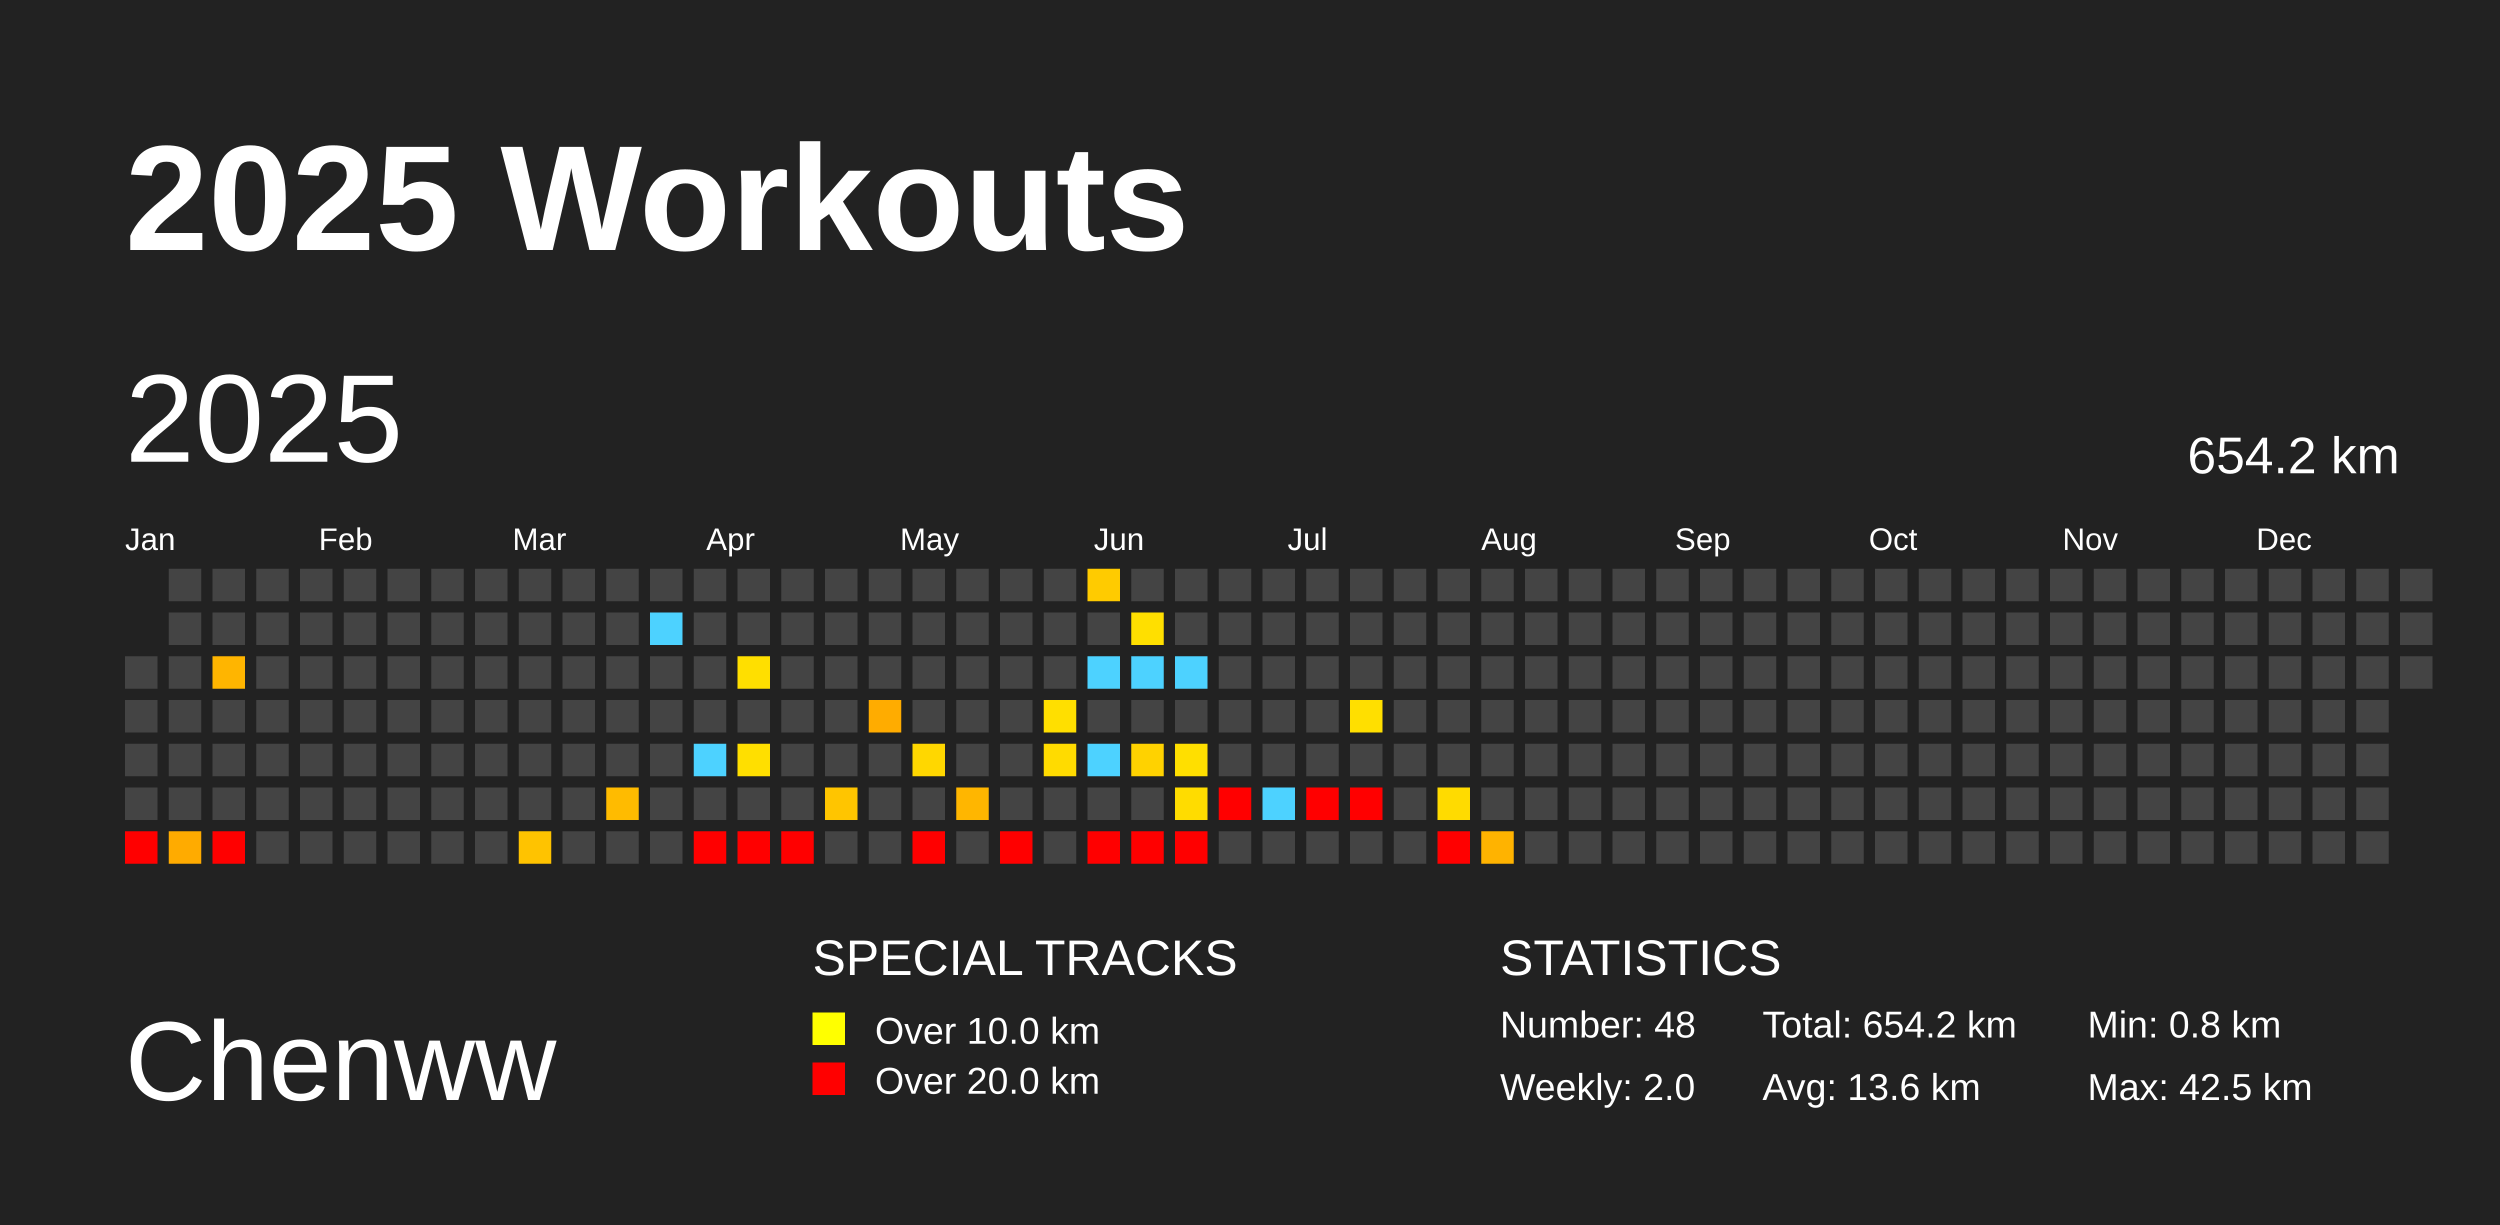
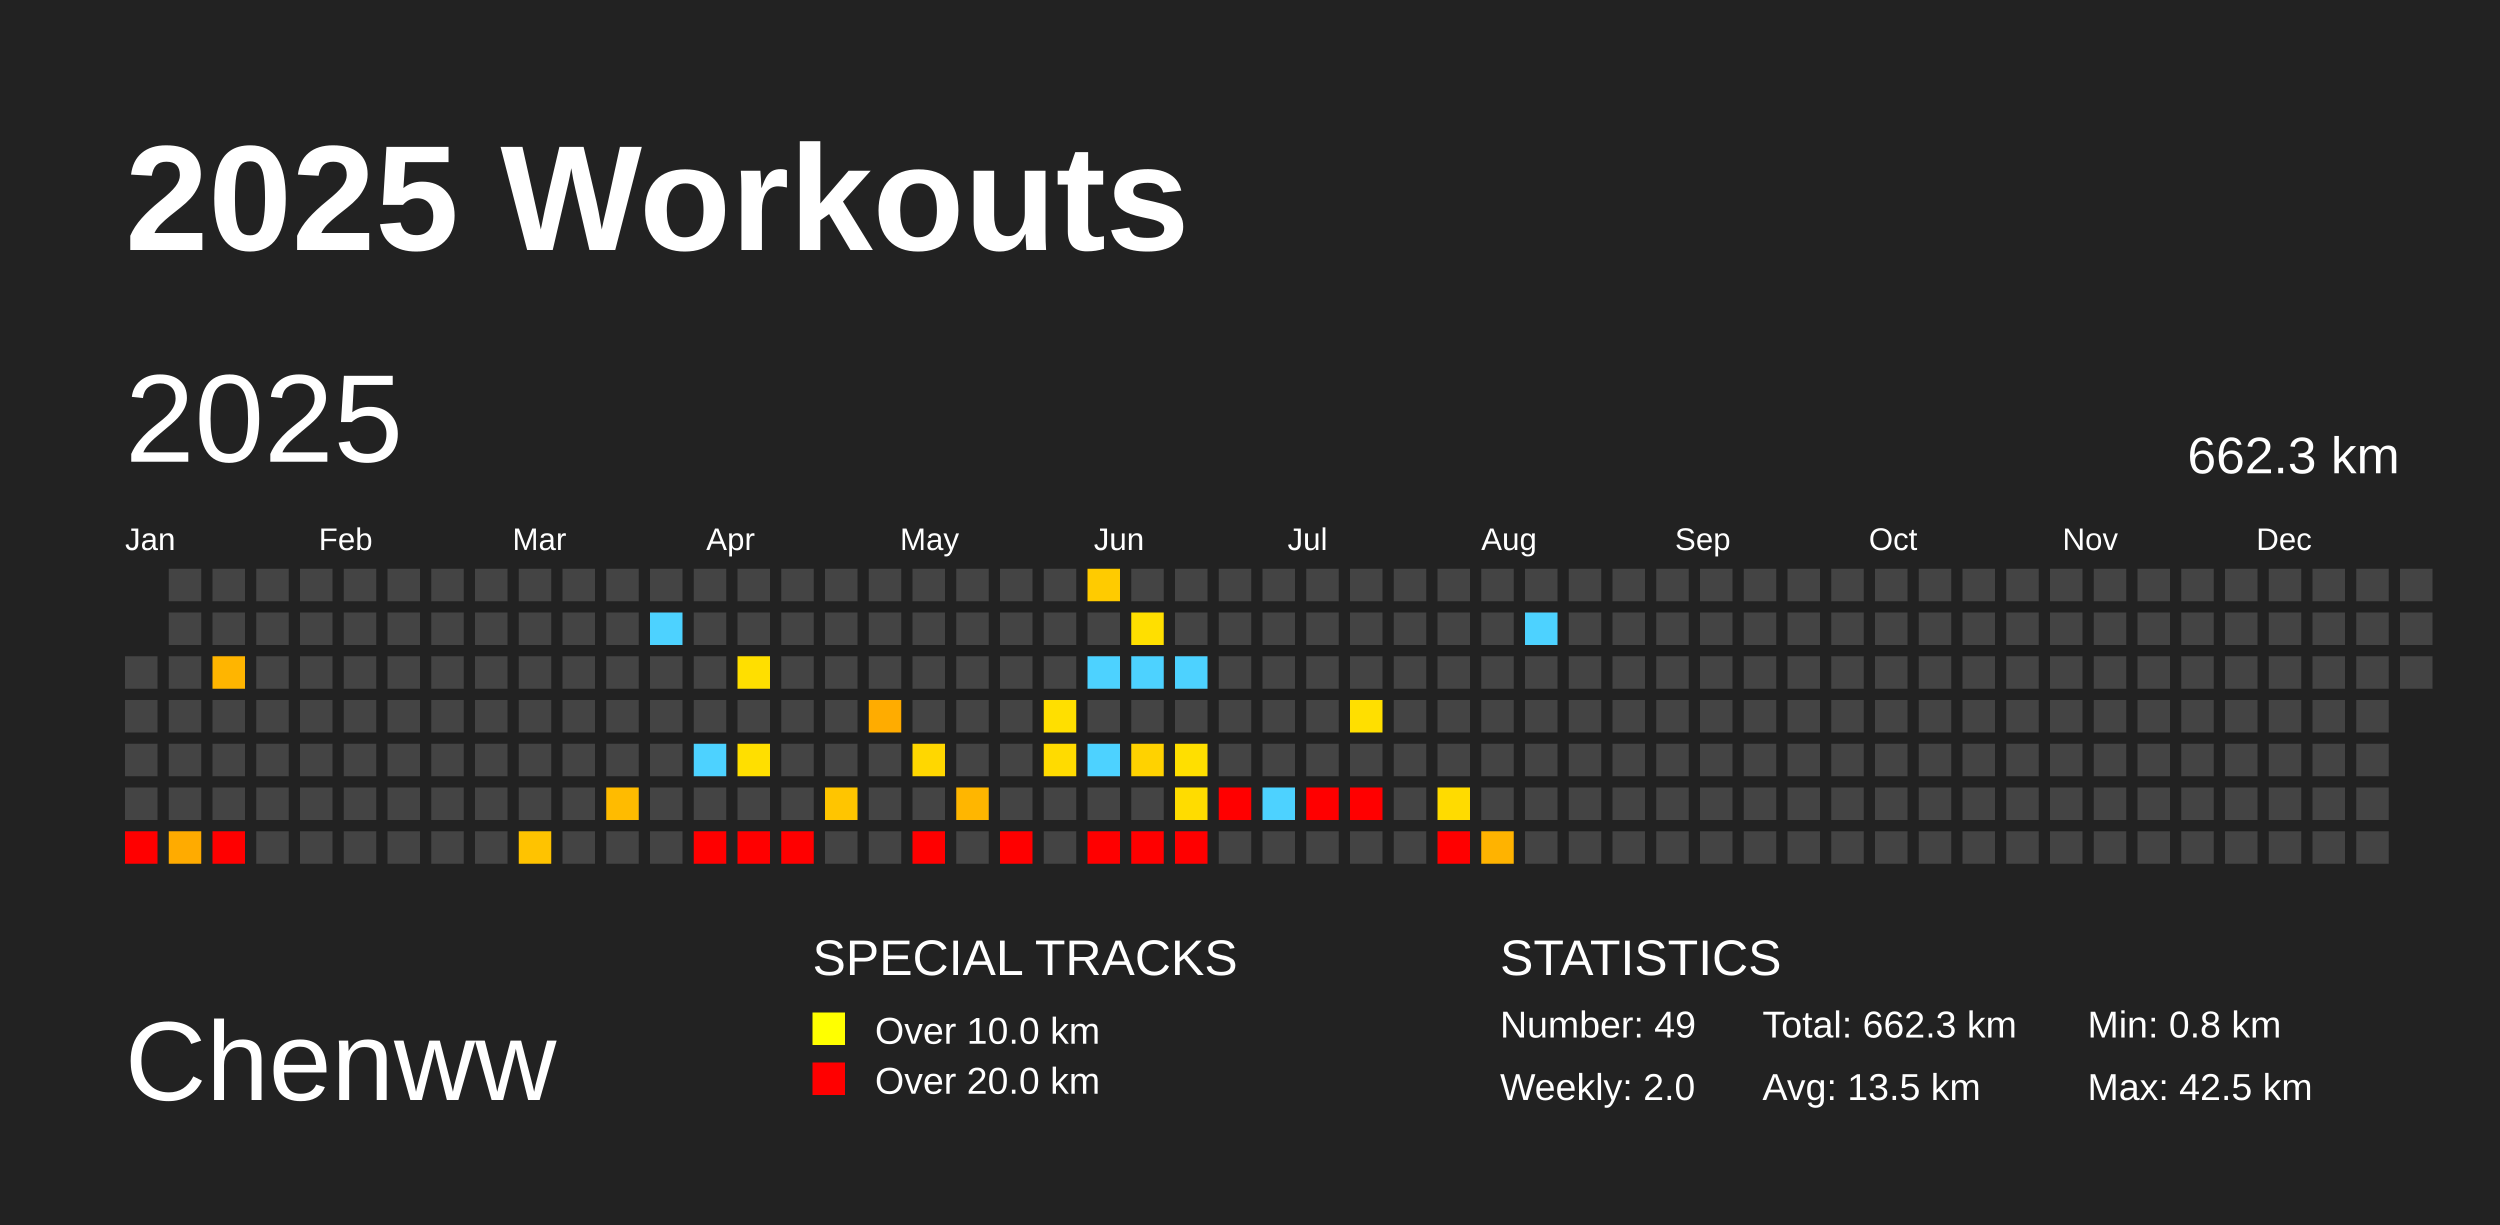
<svg xmlns="http://www.w3.org/2000/svg" baseProfile="full" height="98mm" version="1.1" viewBox="0,0,200,98" width="200mm">
  <defs />
  <rect fill="#222222" height="98" width="200" x="0" y="0" />
  <text fill="#FFFFFF" style="font-size:12px; font-family:Arial; font-weight:bold;" x="10" y="20">2025 Workouts</text>
  <text fill="#FFFFFF" style="font-size:9px; font-family:Arial" x="10" y="88">Chenww</text>
  <text fill="#FFFFFF" style="font-size:4px; font-family:Arial" x="65" y="78">SPECIAL TRACKS</text>
  <rect fill="yellow" height="2.6" width="2.6" x="65" y="81" />
  <text fill="#FFFFFF" style="font-size:3px; font-family:Arial" x="70" y="83.5">Over 10.0 km</text>
  <rect fill="red" height="2.6" width="2.6" x="65" y="85" />
  <text fill="#FFFFFF" style="font-size:3px; font-family:Arial" x="70" y="87.5">Over 20.0 km</text>
  <text fill="#FFFFFF" style="font-size:4px; font-family:Arial" x="120" y="78">STATISTICS</text>
-   <text fill="#FFFFFF" style="font-size:3px; font-family:Arial" x="120" y="83">Number: 48</text>
+   <text fill="#FFFFFF" style="font-size:3px; font-family:Arial" x="120" y="83">Number: 49</text>
  <text fill="#FFFFFF" style="font-size:3px; font-family:Arial" x="120" y="88">Weekly: 2.0</text>
-   <text fill="#FFFFFF" style="font-size:3px; font-family:Arial" x="141" y="83">Total: 654.2 km</text>
-   <text fill="#FFFFFF" style="font-size:3px; font-family:Arial" x="141" y="88">Avg: 13.6 km</text>
+   <text fill="#FFFFFF" style="font-size:3px; font-family:Arial" x="141" y="83">Total: 662.3 km</text>
+   <text fill="#FFFFFF" style="font-size:3px; font-family:Arial" x="141" y="88">Avg: 13.5 km</text>
  <text fill="#FFFFFF" style="font-size:3px; font-family:Arial" x="167" y="83">Min: 0.8 km</text>
  <text fill="#FFFFFF" style="font-size:3px; font-family:Arial" x="167" y="88">Max: 42.5 km</text>
  <text dominant-baseline="hanging" fill="#FFFFFF" style="font-size:10.0px; font-family:Arial;" x="10" y="30">2025</text>
-   <text dominant-baseline="hanging" fill="#FFFFFF" style="font-size:4.125px; font-family:Arial;" x="175" y="35">654.2 km</text>
+   <text dominant-baseline="hanging" fill="#FFFFFF" style="font-size:4.125px; font-family:Arial;" x="175" y="35">662.3 km</text>
  <text fill="#FFFFFF" style="font-size:2.5px; font-family:Arial" x="10.0" y="44">Jan</text>
  <text fill="#FFFFFF" style="font-size:2.5px; font-family:Arial" x="25.5" y="44">Feb</text>
  <text fill="#FFFFFF" style="font-size:2.5px; font-family:Arial" x="41.0" y="44">Mar</text>
  <text fill="#FFFFFF" style="font-size:2.5px; font-family:Arial" x="56.5" y="44">Apr</text>
  <text fill="#FFFFFF" style="font-size:2.5px; font-family:Arial" x="72.0" y="44">May</text>
  <text fill="#FFFFFF" style="font-size:2.5px; font-family:Arial" x="87.5" y="44">Jun</text>
  <text fill="#FFFFFF" style="font-size:2.5px; font-family:Arial" x="103.0" y="44">Jul</text>
  <text fill="#FFFFFF" style="font-size:2.5px; font-family:Arial" x="118.5" y="44">Aug</text>
  <text fill="#FFFFFF" style="font-size:2.5px; font-family:Arial" x="134.0" y="44">Sep</text>
  <text fill="#FFFFFF" style="font-size:2.5px; font-family:Arial" x="149.5" y="44">Oct</text>
  <text fill="#FFFFFF" style="font-size:2.5px; font-family:Arial" x="165.0" y="44">Nov</text>
  <text fill="#FFFFFF" style="font-size:2.5px; font-family:Arial" x="180.5" y="44">Dec</text>
  <rect fill="#444444" height="2.6" width="2.6" x="10.0" y="52.5" />
  <rect fill="#444444" height="2.6" width="2.6" x="10.0" y="56.0" />
  <rect fill="#444444" height="2.6" width="2.6" x="10.0" y="59.5" />
  <rect fill="#444444" height="2.6" width="2.6" x="10.0" y="63.0" />
  <rect fill="red" height="2.6" width="2.6" x="10.0" y="66.5" />
  <rect fill="#444444" height="2.6" width="2.6" x="13.5" y="45.5" />
  <rect fill="#444444" height="2.6" width="2.6" x="13.5" y="49.0" />
  <rect fill="#444444" height="2.6" width="2.6" x="13.5" y="52.5" />
  <rect fill="#444444" height="2.6" width="2.6" x="13.5" y="56.0" />
  <rect fill="#444444" height="2.6" width="2.6" x="13.5" y="59.5" />
  <rect fill="#444444" height="2.6" width="2.6" x="13.5" y="63.0" />
  <rect fill="#ffab00" height="2.6" width="2.6" x="13.5" y="66.5" />
  <rect fill="#444444" height="2.6" width="2.6" x="17.0" y="45.5" />
  <rect fill="#444444" height="2.6" width="2.6" x="17.0" y="49.0" />
  <rect fill="#ffb500" height="2.6" width="2.6" x="17.0" y="52.5" />
  <rect fill="#444444" height="2.6" width="2.6" x="17.0" y="56.0" />
  <rect fill="#444444" height="2.6" width="2.6" x="17.0" y="59.5" />
  <rect fill="#444444" height="2.6" width="2.6" x="17.0" y="63.0" />
  <rect fill="red" height="2.6" width="2.6" x="17.0" y="66.5" />
  <rect fill="#444444" height="2.6" width="2.6" x="20.5" y="45.5" />
  <rect fill="#444444" height="2.6" width="2.6" x="20.5" y="49.0" />
  <rect fill="#444444" height="2.6" width="2.6" x="20.5" y="52.5" />
  <rect fill="#444444" height="2.6" width="2.6" x="20.5" y="56.0" />
  <rect fill="#444444" height="2.6" width="2.6" x="20.5" y="59.5" />
  <rect fill="#444444" height="2.6" width="2.6" x="20.5" y="63.0" />
  <rect fill="#444444" height="2.6" width="2.6" x="20.5" y="66.5" />
  <rect fill="#444444" height="2.6" width="2.6" x="24.0" y="45.5" />
  <rect fill="#444444" height="2.6" width="2.6" x="24.0" y="49.0" />
  <rect fill="#444444" height="2.6" width="2.6" x="24.0" y="52.5" />
  <rect fill="#444444" height="2.6" width="2.6" x="24.0" y="56.0" />
  <rect fill="#444444" height="2.6" width="2.6" x="24.0" y="59.5" />
  <rect fill="#444444" height="2.6" width="2.6" x="24.0" y="63.0" />
  <rect fill="#444444" height="2.6" width="2.6" x="24.0" y="66.5" />
  <rect fill="#444444" height="2.6" width="2.6" x="27.5" y="45.5" />
  <rect fill="#444444" height="2.6" width="2.6" x="27.5" y="49.0" />
  <rect fill="#444444" height="2.6" width="2.6" x="27.5" y="52.5" />
  <rect fill="#444444" height="2.6" width="2.6" x="27.5" y="56.0" />
  <rect fill="#444444" height="2.6" width="2.6" x="27.5" y="59.5" />
  <rect fill="#444444" height="2.6" width="2.6" x="27.5" y="63.0" />
  <rect fill="#444444" height="2.6" width="2.6" x="27.5" y="66.5" />
  <rect fill="#444444" height="2.6" width="2.6" x="31.0" y="45.5" />
  <rect fill="#444444" height="2.6" width="2.6" x="31.0" y="49.0" />
  <rect fill="#444444" height="2.6" width="2.6" x="31.0" y="52.5" />
  <rect fill="#444444" height="2.6" width="2.6" x="31.0" y="56.0" />
  <rect fill="#444444" height="2.6" width="2.6" x="31.0" y="59.5" />
  <rect fill="#444444" height="2.6" width="2.6" x="31.0" y="63.0" />
  <rect fill="#444444" height="2.6" width="2.6" x="31.0" y="66.5" />
  <rect fill="#444444" height="2.6" width="2.6" x="34.5" y="45.5" />
  <rect fill="#444444" height="2.6" width="2.6" x="34.5" y="49.0" />
  <rect fill="#444444" height="2.6" width="2.6" x="34.5" y="52.5" />
  <rect fill="#444444" height="2.6" width="2.6" x="34.5" y="56.0" />
  <rect fill="#444444" height="2.6" width="2.6" x="34.5" y="59.5" />
  <rect fill="#444444" height="2.6" width="2.6" x="34.5" y="63.0" />
  <rect fill="#444444" height="2.6" width="2.6" x="34.5" y="66.5" />
  <rect fill="#444444" height="2.6" width="2.6" x="38.0" y="45.5" />
  <rect fill="#444444" height="2.6" width="2.6" x="38.0" y="49.0" />
  <rect fill="#444444" height="2.6" width="2.6" x="38.0" y="52.5" />
  <rect fill="#444444" height="2.6" width="2.6" x="38.0" y="56.0" />
  <rect fill="#444444" height="2.6" width="2.6" x="38.0" y="59.5" />
  <rect fill="#444444" height="2.6" width="2.6" x="38.0" y="63.0" />
  <rect fill="#444444" height="2.6" width="2.6" x="38.0" y="66.5" />
  <rect fill="#444444" height="2.6" width="2.6" x="41.5" y="45.5" />
  <rect fill="#444444" height="2.6" width="2.6" x="41.5" y="49.0" />
  <rect fill="#444444" height="2.6" width="2.6" x="41.5" y="52.5" />
  <rect fill="#444444" height="2.6" width="2.6" x="41.5" y="56.0" />
  <rect fill="#444444" height="2.6" width="2.6" x="41.5" y="59.5" />
  <rect fill="#444444" height="2.6" width="2.6" x="41.5" y="63.0" />
  <rect fill="#ffc300" height="2.6" width="2.6" x="41.5" y="66.5" />
  <rect fill="#444444" height="2.6" width="2.6" x="45.0" y="45.5" />
  <rect fill="#444444" height="2.6" width="2.6" x="45.0" y="49.0" />
  <rect fill="#444444" height="2.6" width="2.6" x="45.0" y="52.5" />
  <rect fill="#444444" height="2.6" width="2.6" x="45.0" y="56.0" />
  <rect fill="#444444" height="2.6" width="2.6" x="45.0" y="59.5" />
  <rect fill="#444444" height="2.6" width="2.6" x="45.0" y="63.0" />
  <rect fill="#444444" height="2.6" width="2.6" x="45.0" y="66.5" />
  <rect fill="#444444" height="2.6" width="2.6" x="48.5" y="45.5" />
  <rect fill="#444444" height="2.6" width="2.6" x="48.5" y="49.0" />
  <rect fill="#444444" height="2.6" width="2.6" x="48.5" y="52.5" />
  <rect fill="#444444" height="2.6" width="2.6" x="48.5" y="56.0" />
  <rect fill="#444444" height="2.6" width="2.6" x="48.5" y="59.5" />
  <rect fill="#ffbb00" height="2.6" width="2.6" x="48.5" y="63.0" />
  <rect fill="#444444" height="2.6" width="2.6" x="48.5" y="66.5" />
  <rect fill="#444444" height="2.6" width="2.6" x="52.0" y="45.5" />
  <rect fill="#4dd2ff" height="2.6" width="2.6" x="52.0" y="49.0" />
  <rect fill="#444444" height="2.6" width="2.6" x="52.0" y="52.5" />
  <rect fill="#444444" height="2.6" width="2.6" x="52.0" y="56.0" />
  <rect fill="#444444" height="2.6" width="2.6" x="52.0" y="59.5" />
  <rect fill="#444444" height="2.6" width="2.6" x="52.0" y="63.0" />
  <rect fill="#444444" height="2.6" width="2.6" x="52.0" y="66.5" />
  <rect fill="#444444" height="2.6" width="2.6" x="55.5" y="45.5" />
  <rect fill="#444444" height="2.6" width="2.6" x="55.5" y="49.0" />
  <rect fill="#444444" height="2.6" width="2.6" x="55.5" y="52.5" />
  <rect fill="#444444" height="2.6" width="2.6" x="55.5" y="56.0" />
  <rect fill="#4dd2ff" height="2.6" width="2.6" x="55.5" y="59.5" />
  <rect fill="#444444" height="2.6" width="2.6" x="55.5" y="63.0" />
  <rect fill="red" height="2.6" width="2.6" x="55.5" y="66.5" />
  <rect fill="#444444" height="2.6" width="2.6" x="59.0" y="45.5" />
  <rect fill="#444444" height="2.6" width="2.6" x="59.0" y="49.0" />
  <rect fill="#ffdf00" height="2.6" width="2.6" x="59.0" y="52.5" />
  <rect fill="#444444" height="2.6" width="2.6" x="59.0" y="56.0" />
  <rect fill="#ffdf00" height="2.6" width="2.6" x="59.0" y="59.5" />
  <rect fill="#444444" height="2.6" width="2.6" x="59.0" y="63.0" />
  <rect fill="red" height="2.6" width="2.6" x="59.0" y="66.5" />
  <rect fill="#444444" height="2.6" width="2.6" x="62.5" y="45.5" />
  <rect fill="#444444" height="2.6" width="2.6" x="62.5" y="49.0" />
  <rect fill="#444444" height="2.6" width="2.6" x="62.5" y="52.5" />
  <rect fill="#444444" height="2.6" width="2.6" x="62.5" y="56.0" />
  <rect fill="#444444" height="2.6" width="2.6" x="62.5" y="59.5" />
  <rect fill="#444444" height="2.6" width="2.6" x="62.5" y="63.0" />
  <rect fill="red" height="2.6" width="2.6" x="62.5" y="66.5" />
  <rect fill="#444444" height="2.6" width="2.6" x="66.0" y="45.5" />
  <rect fill="#444444" height="2.6" width="2.6" x="66.0" y="49.0" />
  <rect fill="#444444" height="2.6" width="2.6" x="66.0" y="52.5" />
  <rect fill="#444444" height="2.6" width="2.6" x="66.0" y="56.0" />
  <rect fill="#444444" height="2.6" width="2.6" x="66.0" y="59.5" />
  <rect fill="#ffc500" height="2.6" width="2.6" x="66.0" y="63.0" />
  <rect fill="#444444" height="2.6" width="2.6" x="66.0" y="66.5" />
  <rect fill="#444444" height="2.6" width="2.6" x="69.5" y="45.5" />
  <rect fill="#444444" height="2.6" width="2.6" x="69.5" y="49.0" />
  <rect fill="#444444" height="2.6" width="2.6" x="69.5" y="52.5" />
  <rect fill="#ffac00" height="2.6" width="2.6" x="69.5" y="56.0" />
  <rect fill="#444444" height="2.6" width="2.6" x="69.5" y="59.5" />
  <rect fill="#444444" height="2.6" width="2.6" x="69.5" y="63.0" />
  <rect fill="#444444" height="2.6" width="2.6" x="69.5" y="66.5" />
  <rect fill="#444444" height="2.6" width="2.6" x="73.0" y="45.5" />
  <rect fill="#444444" height="2.6" width="2.6" x="73.0" y="49.0" />
  <rect fill="#444444" height="2.6" width="2.6" x="73.0" y="52.5" />
  <rect fill="#444444" height="2.6" width="2.6" x="73.0" y="56.0" />
  <rect fill="#ffd700" height="2.6" width="2.6" x="73.0" y="59.5" />
  <rect fill="#444444" height="2.6" width="2.6" x="73.0" y="63.0" />
  <rect fill="red" height="2.6" width="2.6" x="73.0" y="66.5" />
  <rect fill="#444444" height="2.6" width="2.6" x="76.5" y="45.5" />
  <rect fill="#444444" height="2.6" width="2.6" x="76.5" y="49.0" />
  <rect fill="#444444" height="2.6" width="2.6" x="76.5" y="52.5" />
  <rect fill="#444444" height="2.6" width="2.6" x="76.5" y="56.0" />
  <rect fill="#444444" height="2.6" width="2.6" x="76.5" y="59.5" />
  <rect fill="#ffb600" height="2.6" width="2.6" x="76.5" y="63.0" />
  <rect fill="#444444" height="2.6" width="2.6" x="76.5" y="66.5" />
  <rect fill="#444444" height="2.6" width="2.6" x="80.0" y="45.5" />
  <rect fill="#444444" height="2.6" width="2.6" x="80.0" y="49.0" />
  <rect fill="#444444" height="2.6" width="2.6" x="80.0" y="52.5" />
  <rect fill="#444444" height="2.6" width="2.6" x="80.0" y="56.0" />
  <rect fill="#444444" height="2.6" width="2.6" x="80.0" y="59.5" />
  <rect fill="#444444" height="2.6" width="2.6" x="80.0" y="63.0" />
  <rect fill="red" height="2.6" width="2.6" x="80.0" y="66.5" />
  <rect fill="#444444" height="2.6" width="2.6" x="83.5" y="45.5" />
  <rect fill="#444444" height="2.6" width="2.6" x="83.5" y="49.0" />
  <rect fill="#444444" height="2.6" width="2.6" x="83.5" y="52.5" />
  <rect fill="#ffdf00" height="2.6" width="2.6" x="83.5" y="56.0" />
  <rect fill="#ffdb00" height="2.6" width="2.6" x="83.5" y="59.5" />
  <rect fill="#444444" height="2.6" width="2.6" x="83.5" y="63.0" />
  <rect fill="#444444" height="2.6" width="2.6" x="83.5" y="66.5" />
  <rect fill="#ffcb00" height="2.6" width="2.6" x="87.0" y="45.5" />
  <rect fill="#444444" height="2.6" width="2.6" x="87.0" y="49.0" />
  <rect fill="#4dd2ff" height="2.6" width="2.6" x="87.0" y="52.5" />
  <rect fill="#444444" height="2.6" width="2.6" x="87.0" y="56.0" />
  <rect fill="#4dd2ff" height="2.6" width="2.6" x="87.0" y="59.5" />
  <rect fill="#444444" height="2.6" width="2.6" x="87.0" y="63.0" />
  <rect fill="red" height="2.6" width="2.6" x="87.0" y="66.5" />
  <rect fill="#444444" height="2.6" width="2.6" x="90.5" y="45.5" />
  <rect fill="#ffdf00" height="2.6" width="2.6" x="90.5" y="49.0" />
  <rect fill="#4dd2ff" height="2.6" width="2.6" x="90.5" y="52.5" />
  <rect fill="#444444" height="2.6" width="2.6" x="90.5" y="56.0" />
  <rect fill="#ffd200" height="2.6" width="2.6" x="90.5" y="59.5" />
  <rect fill="#444444" height="2.6" width="2.6" x="90.5" y="63.0" />
  <rect fill="red" height="2.6" width="2.6" x="90.5" y="66.5" />
  <rect fill="#444444" height="2.6" width="2.6" x="94.0" y="45.5" />
  <rect fill="#444444" height="2.6" width="2.6" x="94.0" y="49.0" />
  <rect fill="#4dd2ff" height="2.6" width="2.6" x="94.0" y="52.5" />
  <rect fill="#444444" height="2.6" width="2.6" x="94.0" y="56.0" />
  <rect fill="#ffdf00" height="2.6" width="2.6" x="94.0" y="59.5" />
  <rect fill="#ffdc00" height="2.6" width="2.6" x="94.0" y="63.0" />
  <rect fill="red" height="2.6" width="2.6" x="94.0" y="66.5" />
  <rect fill="#444444" height="2.6" width="2.6" x="97.5" y="45.5" />
  <rect fill="#444444" height="2.6" width="2.6" x="97.5" y="49.0" />
  <rect fill="#444444" height="2.6" width="2.6" x="97.5" y="52.5" />
  <rect fill="#444444" height="2.6" width="2.6" x="97.5" y="56.0" />
  <rect fill="#444444" height="2.6" width="2.6" x="97.5" y="59.5" />
  <rect fill="red" height="2.6" width="2.6" x="97.5" y="63.0" />
  <rect fill="#444444" height="2.6" width="2.6" x="97.5" y="66.5" />
  <rect fill="#444444" height="2.6" width="2.6" x="101.0" y="45.5" />
  <rect fill="#444444" height="2.6" width="2.6" x="101.0" y="49.0" />
  <rect fill="#444444" height="2.6" width="2.6" x="101.0" y="52.5" />
  <rect fill="#444444" height="2.6" width="2.6" x="101.0" y="56.0" />
  <rect fill="#444444" height="2.6" width="2.6" x="101.0" y="59.5" />
  <rect fill="#4dd2ff" height="2.6" width="2.6" x="101.0" y="63.0" />
  <rect fill="#444444" height="2.6" width="2.6" x="101.0" y="66.5" />
  <rect fill="#444444" height="2.6" width="2.6" x="104.5" y="45.5" />
  <rect fill="#444444" height="2.6" width="2.6" x="104.5" y="49.0" />
  <rect fill="#444444" height="2.6" width="2.6" x="104.5" y="52.5" />
  <rect fill="#444444" height="2.6" width="2.6" x="104.5" y="56.0" />
  <rect fill="#444444" height="2.6" width="2.6" x="104.5" y="59.5" />
  <rect fill="red" height="2.6" width="2.6" x="104.5" y="63.0" />
  <rect fill="#444444" height="2.6" width="2.6" x="104.5" y="66.5" />
  <rect fill="#444444" height="2.6" width="2.6" x="108.0" y="45.5" />
  <rect fill="#444444" height="2.6" width="2.6" x="108.0" y="49.0" />
  <rect fill="#444444" height="2.6" width="2.6" x="108.0" y="52.5" />
  <rect fill="#ffdf00" height="2.6" width="2.6" x="108.0" y="56.0" />
  <rect fill="#444444" height="2.6" width="2.6" x="108.0" y="59.5" />
  <rect fill="red" height="2.6" width="2.6" x="108.0" y="63.0" />
  <rect fill="#444444" height="2.6" width="2.6" x="108.0" y="66.5" />
  <rect fill="#444444" height="2.6" width="2.6" x="111.5" y="45.5" />
  <rect fill="#444444" height="2.6" width="2.6" x="111.5" y="49.0" />
  <rect fill="#444444" height="2.6" width="2.6" x="111.5" y="52.5" />
  <rect fill="#444444" height="2.6" width="2.6" x="111.5" y="56.0" />
  <rect fill="#444444" height="2.6" width="2.6" x="111.5" y="59.5" />
  <rect fill="#444444" height="2.6" width="2.6" x="111.5" y="63.0" />
  <rect fill="#444444" height="2.6" width="2.6" x="111.5" y="66.5" />
  <rect fill="#444444" height="2.6" width="2.6" x="115.0" y="45.5" />
  <rect fill="#444444" height="2.6" width="2.6" x="115.0" y="49.0" />
  <rect fill="#444444" height="2.6" width="2.6" x="115.0" y="52.5" />
  <rect fill="#444444" height="2.6" width="2.6" x="115.0" y="56.0" />
  <rect fill="#444444" height="2.6" width="2.6" x="115.0" y="59.5" />
  <rect fill="#ffdb00" height="2.6" width="2.6" x="115.0" y="63.0" />
  <rect fill="red" height="2.6" width="2.6" x="115.0" y="66.5" />
  <rect fill="#444444" height="2.6" width="2.6" x="118.5" y="45.5" />
  <rect fill="#444444" height="2.6" width="2.6" x="118.5" y="49.0" />
  <rect fill="#444444" height="2.6" width="2.6" x="118.5" y="52.5" />
  <rect fill="#444444" height="2.6" width="2.6" x="118.5" y="56.0" />
  <rect fill="#444444" height="2.6" width="2.6" x="118.5" y="59.5" />
  <rect fill="#444444" height="2.6" width="2.6" x="118.5" y="63.0" />
  <rect fill="#ffb300" height="2.6" width="2.6" x="118.5" y="66.5" />
  <rect fill="#444444" height="2.6" width="2.6" x="122.0" y="45.5" />
-   <rect fill="#444444" height="2.6" width="2.6" x="122.0" y="49.0" />
+   <rect fill="#4dd2ff" height="2.6" width="2.6" x="122.0" y="49.0" />
  <rect fill="#444444" height="2.6" width="2.6" x="122.0" y="52.5" />
  <rect fill="#444444" height="2.6" width="2.6" x="122.0" y="56.0" />
  <rect fill="#444444" height="2.6" width="2.6" x="122.0" y="59.5" />
  <rect fill="#444444" height="2.6" width="2.6" x="122.0" y="63.0" />
  <rect fill="#444444" height="2.6" width="2.6" x="122.0" y="66.5" />
  <rect fill="#444444" height="2.6" width="2.6" x="125.5" y="45.5" />
  <rect fill="#444444" height="2.6" width="2.6" x="125.5" y="49.0" />
  <rect fill="#444444" height="2.6" width="2.6" x="125.5" y="52.5" />
  <rect fill="#444444" height="2.6" width="2.6" x="125.5" y="56.0" />
  <rect fill="#444444" height="2.6" width="2.6" x="125.5" y="59.5" />
  <rect fill="#444444" height="2.6" width="2.6" x="125.5" y="63.0" />
  <rect fill="#444444" height="2.6" width="2.6" x="125.5" y="66.5" />
  <rect fill="#444444" height="2.6" width="2.6" x="129.0" y="45.5" />
  <rect fill="#444444" height="2.6" width="2.6" x="129.0" y="49.0" />
  <rect fill="#444444" height="2.6" width="2.6" x="129.0" y="52.5" />
  <rect fill="#444444" height="2.6" width="2.6" x="129.0" y="56.0" />
  <rect fill="#444444" height="2.6" width="2.6" x="129.0" y="59.5" />
  <rect fill="#444444" height="2.6" width="2.6" x="129.0" y="63.0" />
  <rect fill="#444444" height="2.6" width="2.6" x="129.0" y="66.5" />
  <rect fill="#444444" height="2.6" width="2.6" x="132.5" y="45.5" />
  <rect fill="#444444" height="2.6" width="2.6" x="132.5" y="49.0" />
  <rect fill="#444444" height="2.6" width="2.6" x="132.5" y="52.5" />
  <rect fill="#444444" height="2.6" width="2.6" x="132.5" y="56.0" />
  <rect fill="#444444" height="2.6" width="2.6" x="132.5" y="59.5" />
  <rect fill="#444444" height="2.6" width="2.6" x="132.5" y="63.0" />
  <rect fill="#444444" height="2.6" width="2.6" x="132.5" y="66.5" />
  <rect fill="#444444" height="2.6" width="2.6" x="136.0" y="45.5" />
  <rect fill="#444444" height="2.6" width="2.6" x="136.0" y="49.0" />
  <rect fill="#444444" height="2.6" width="2.6" x="136.0" y="52.5" />
  <rect fill="#444444" height="2.6" width="2.6" x="136.0" y="56.0" />
  <rect fill="#444444" height="2.6" width="2.6" x="136.0" y="59.5" />
  <rect fill="#444444" height="2.6" width="2.6" x="136.0" y="63.0" />
  <rect fill="#444444" height="2.6" width="2.6" x="136.0" y="66.5" />
  <rect fill="#444444" height="2.6" width="2.6" x="139.5" y="45.5" />
  <rect fill="#444444" height="2.6" width="2.6" x="139.5" y="49.0" />
  <rect fill="#444444" height="2.6" width="2.6" x="139.5" y="52.5" />
  <rect fill="#444444" height="2.6" width="2.6" x="139.5" y="56.0" />
  <rect fill="#444444" height="2.6" width="2.6" x="139.5" y="59.5" />
  <rect fill="#444444" height="2.6" width="2.6" x="139.5" y="63.0" />
  <rect fill="#444444" height="2.6" width="2.6" x="139.5" y="66.5" />
  <rect fill="#444444" height="2.6" width="2.6" x="143.0" y="45.5" />
  <rect fill="#444444" height="2.6" width="2.6" x="143.0" y="49.0" />
  <rect fill="#444444" height="2.6" width="2.6" x="143.0" y="52.5" />
  <rect fill="#444444" height="2.6" width="2.6" x="143.0" y="56.0" />
  <rect fill="#444444" height="2.6" width="2.6" x="143.0" y="59.5" />
  <rect fill="#444444" height="2.6" width="2.6" x="143.0" y="63.0" />
  <rect fill="#444444" height="2.6" width="2.6" x="143.0" y="66.5" />
  <rect fill="#444444" height="2.6" width="2.6" x="146.5" y="45.5" />
  <rect fill="#444444" height="2.6" width="2.6" x="146.5" y="49.0" />
  <rect fill="#444444" height="2.6" width="2.6" x="146.5" y="52.5" />
  <rect fill="#444444" height="2.6" width="2.6" x="146.5" y="56.0" />
  <rect fill="#444444" height="2.6" width="2.6" x="146.5" y="59.5" />
  <rect fill="#444444" height="2.6" width="2.6" x="146.5" y="63.0" />
  <rect fill="#444444" height="2.6" width="2.6" x="146.5" y="66.5" />
  <rect fill="#444444" height="2.6" width="2.6" x="150.0" y="45.5" />
  <rect fill="#444444" height="2.6" width="2.6" x="150.0" y="49.0" />
  <rect fill="#444444" height="2.6" width="2.6" x="150.0" y="52.5" />
  <rect fill="#444444" height="2.6" width="2.6" x="150.0" y="56.0" />
  <rect fill="#444444" height="2.6" width="2.6" x="150.0" y="59.5" />
  <rect fill="#444444" height="2.6" width="2.6" x="150.0" y="63.0" />
  <rect fill="#444444" height="2.6" width="2.6" x="150.0" y="66.5" />
  <rect fill="#444444" height="2.6" width="2.6" x="153.5" y="45.5" />
  <rect fill="#444444" height="2.6" width="2.6" x="153.5" y="49.0" />
  <rect fill="#444444" height="2.6" width="2.6" x="153.5" y="52.5" />
  <rect fill="#444444" height="2.6" width="2.6" x="153.5" y="56.0" />
  <rect fill="#444444" height="2.6" width="2.6" x="153.5" y="59.5" />
  <rect fill="#444444" height="2.6" width="2.6" x="153.5" y="63.0" />
  <rect fill="#444444" height="2.6" width="2.6" x="153.5" y="66.5" />
  <rect fill="#444444" height="2.6" width="2.6" x="157.0" y="45.5" />
  <rect fill="#444444" height="2.6" width="2.6" x="157.0" y="49.0" />
  <rect fill="#444444" height="2.6" width="2.6" x="157.0" y="52.5" />
  <rect fill="#444444" height="2.6" width="2.6" x="157.0" y="56.0" />
  <rect fill="#444444" height="2.6" width="2.6" x="157.0" y="59.5" />
  <rect fill="#444444" height="2.6" width="2.6" x="157.0" y="63.0" />
  <rect fill="#444444" height="2.6" width="2.6" x="157.0" y="66.5" />
  <rect fill="#444444" height="2.6" width="2.6" x="160.5" y="45.5" />
  <rect fill="#444444" height="2.6" width="2.6" x="160.5" y="49.0" />
  <rect fill="#444444" height="2.6" width="2.6" x="160.5" y="52.5" />
  <rect fill="#444444" height="2.6" width="2.6" x="160.5" y="56.0" />
  <rect fill="#444444" height="2.6" width="2.6" x="160.5" y="59.5" />
  <rect fill="#444444" height="2.6" width="2.6" x="160.5" y="63.0" />
  <rect fill="#444444" height="2.6" width="2.6" x="160.5" y="66.5" />
  <rect fill="#444444" height="2.6" width="2.6" x="164.0" y="45.5" />
  <rect fill="#444444" height="2.6" width="2.6" x="164.0" y="49.0" />
  <rect fill="#444444" height="2.6" width="2.6" x="164.0" y="52.5" />
  <rect fill="#444444" height="2.6" width="2.6" x="164.0" y="56.0" />
  <rect fill="#444444" height="2.6" width="2.6" x="164.0" y="59.5" />
  <rect fill="#444444" height="2.6" width="2.6" x="164.0" y="63.0" />
  <rect fill="#444444" height="2.6" width="2.6" x="164.0" y="66.5" />
  <rect fill="#444444" height="2.6" width="2.6" x="167.5" y="45.5" />
  <rect fill="#444444" height="2.6" width="2.6" x="167.5" y="49.0" />
  <rect fill="#444444" height="2.6" width="2.6" x="167.5" y="52.5" />
  <rect fill="#444444" height="2.6" width="2.6" x="167.5" y="56.0" />
  <rect fill="#444444" height="2.6" width="2.6" x="167.5" y="59.5" />
  <rect fill="#444444" height="2.6" width="2.6" x="167.5" y="63.0" />
  <rect fill="#444444" height="2.6" width="2.6" x="167.5" y="66.5" />
  <rect fill="#444444" height="2.6" width="2.6" x="171.0" y="45.5" />
  <rect fill="#444444" height="2.6" width="2.6" x="171.0" y="49.0" />
  <rect fill="#444444" height="2.6" width="2.6" x="171.0" y="52.5" />
  <rect fill="#444444" height="2.6" width="2.6" x="171.0" y="56.0" />
  <rect fill="#444444" height="2.6" width="2.6" x="171.0" y="59.5" />
  <rect fill="#444444" height="2.6" width="2.6" x="171.0" y="63.0" />
  <rect fill="#444444" height="2.6" width="2.6" x="171.0" y="66.5" />
  <rect fill="#444444" height="2.6" width="2.6" x="174.5" y="45.5" />
  <rect fill="#444444" height="2.6" width="2.6" x="174.5" y="49.0" />
  <rect fill="#444444" height="2.6" width="2.6" x="174.5" y="52.5" />
  <rect fill="#444444" height="2.6" width="2.6" x="174.5" y="56.0" />
  <rect fill="#444444" height="2.6" width="2.6" x="174.5" y="59.5" />
  <rect fill="#444444" height="2.6" width="2.6" x="174.5" y="63.0" />
  <rect fill="#444444" height="2.6" width="2.6" x="174.5" y="66.5" />
  <rect fill="#444444" height="2.6" width="2.6" x="178.0" y="45.5" />
  <rect fill="#444444" height="2.6" width="2.6" x="178.0" y="49.0" />
  <rect fill="#444444" height="2.6" width="2.6" x="178.0" y="52.5" />
  <rect fill="#444444" height="2.6" width="2.6" x="178.0" y="56.0" />
  <rect fill="#444444" height="2.6" width="2.6" x="178.0" y="59.5" />
  <rect fill="#444444" height="2.6" width="2.6" x="178.0" y="63.0" />
  <rect fill="#444444" height="2.6" width="2.6" x="178.0" y="66.5" />
  <rect fill="#444444" height="2.6" width="2.6" x="181.5" y="45.5" />
  <rect fill="#444444" height="2.6" width="2.6" x="181.5" y="49.0" />
  <rect fill="#444444" height="2.6" width="2.6" x="181.5" y="52.5" />
  <rect fill="#444444" height="2.6" width="2.6" x="181.5" y="56.0" />
  <rect fill="#444444" height="2.6" width="2.6" x="181.5" y="59.5" />
  <rect fill="#444444" height="2.6" width="2.6" x="181.5" y="63.0" />
  <rect fill="#444444" height="2.6" width="2.6" x="181.5" y="66.5" />
  <rect fill="#444444" height="2.6" width="2.6" x="185.0" y="45.5" />
  <rect fill="#444444" height="2.6" width="2.6" x="185.0" y="49.0" />
  <rect fill="#444444" height="2.6" width="2.6" x="185.0" y="52.5" />
  <rect fill="#444444" height="2.6" width="2.6" x="185.0" y="56.0" />
  <rect fill="#444444" height="2.6" width="2.6" x="185.0" y="59.5" />
  <rect fill="#444444" height="2.6" width="2.6" x="185.0" y="63.0" />
  <rect fill="#444444" height="2.6" width="2.6" x="185.0" y="66.5" />
  <rect fill="#444444" height="2.6" width="2.6" x="188.5" y="45.5" />
  <rect fill="#444444" height="2.6" width="2.6" x="188.5" y="49.0" />
  <rect fill="#444444" height="2.6" width="2.6" x="188.5" y="52.5" />
  <rect fill="#444444" height="2.6" width="2.6" x="188.5" y="56.0" />
  <rect fill="#444444" height="2.6" width="2.6" x="188.5" y="59.5" />
  <rect fill="#444444" height="2.6" width="2.6" x="188.5" y="63.0" />
  <rect fill="#444444" height="2.6" width="2.6" x="188.5" y="66.5" />
  <rect fill="#444444" height="2.6" width="2.6" x="192.0" y="45.5" />
  <rect fill="#444444" height="2.6" width="2.6" x="192.0" y="49.0" />
  <rect fill="#444444" height="2.6" width="2.6" x="192.0" y="52.5" />
</svg>
